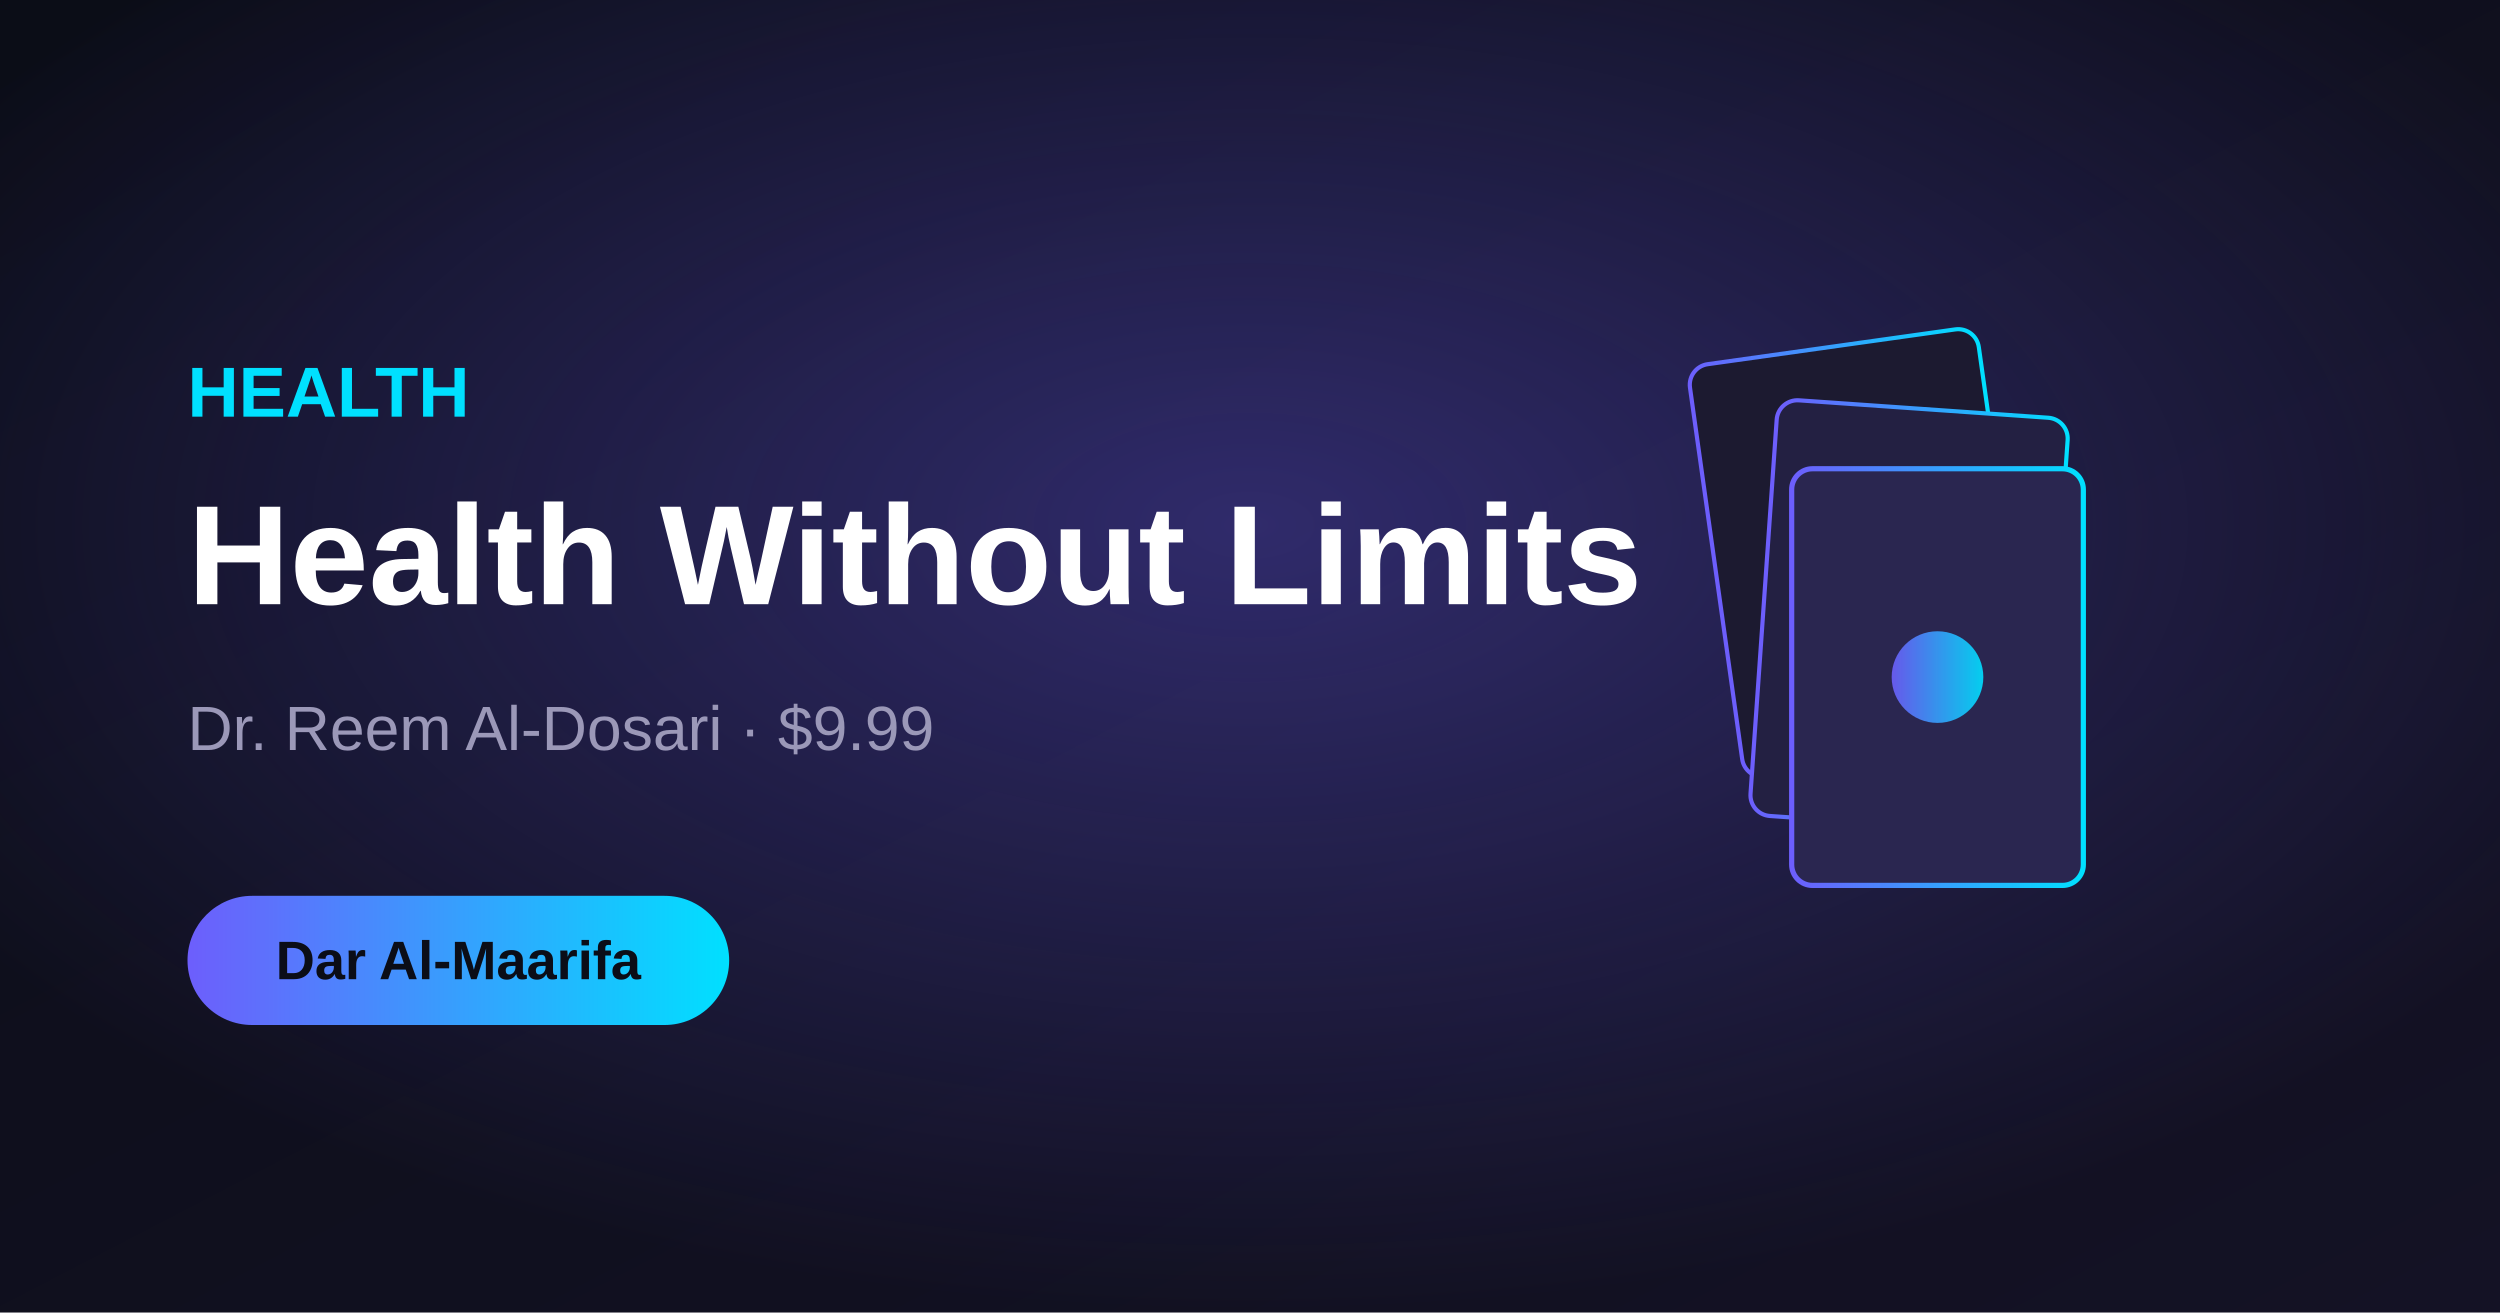
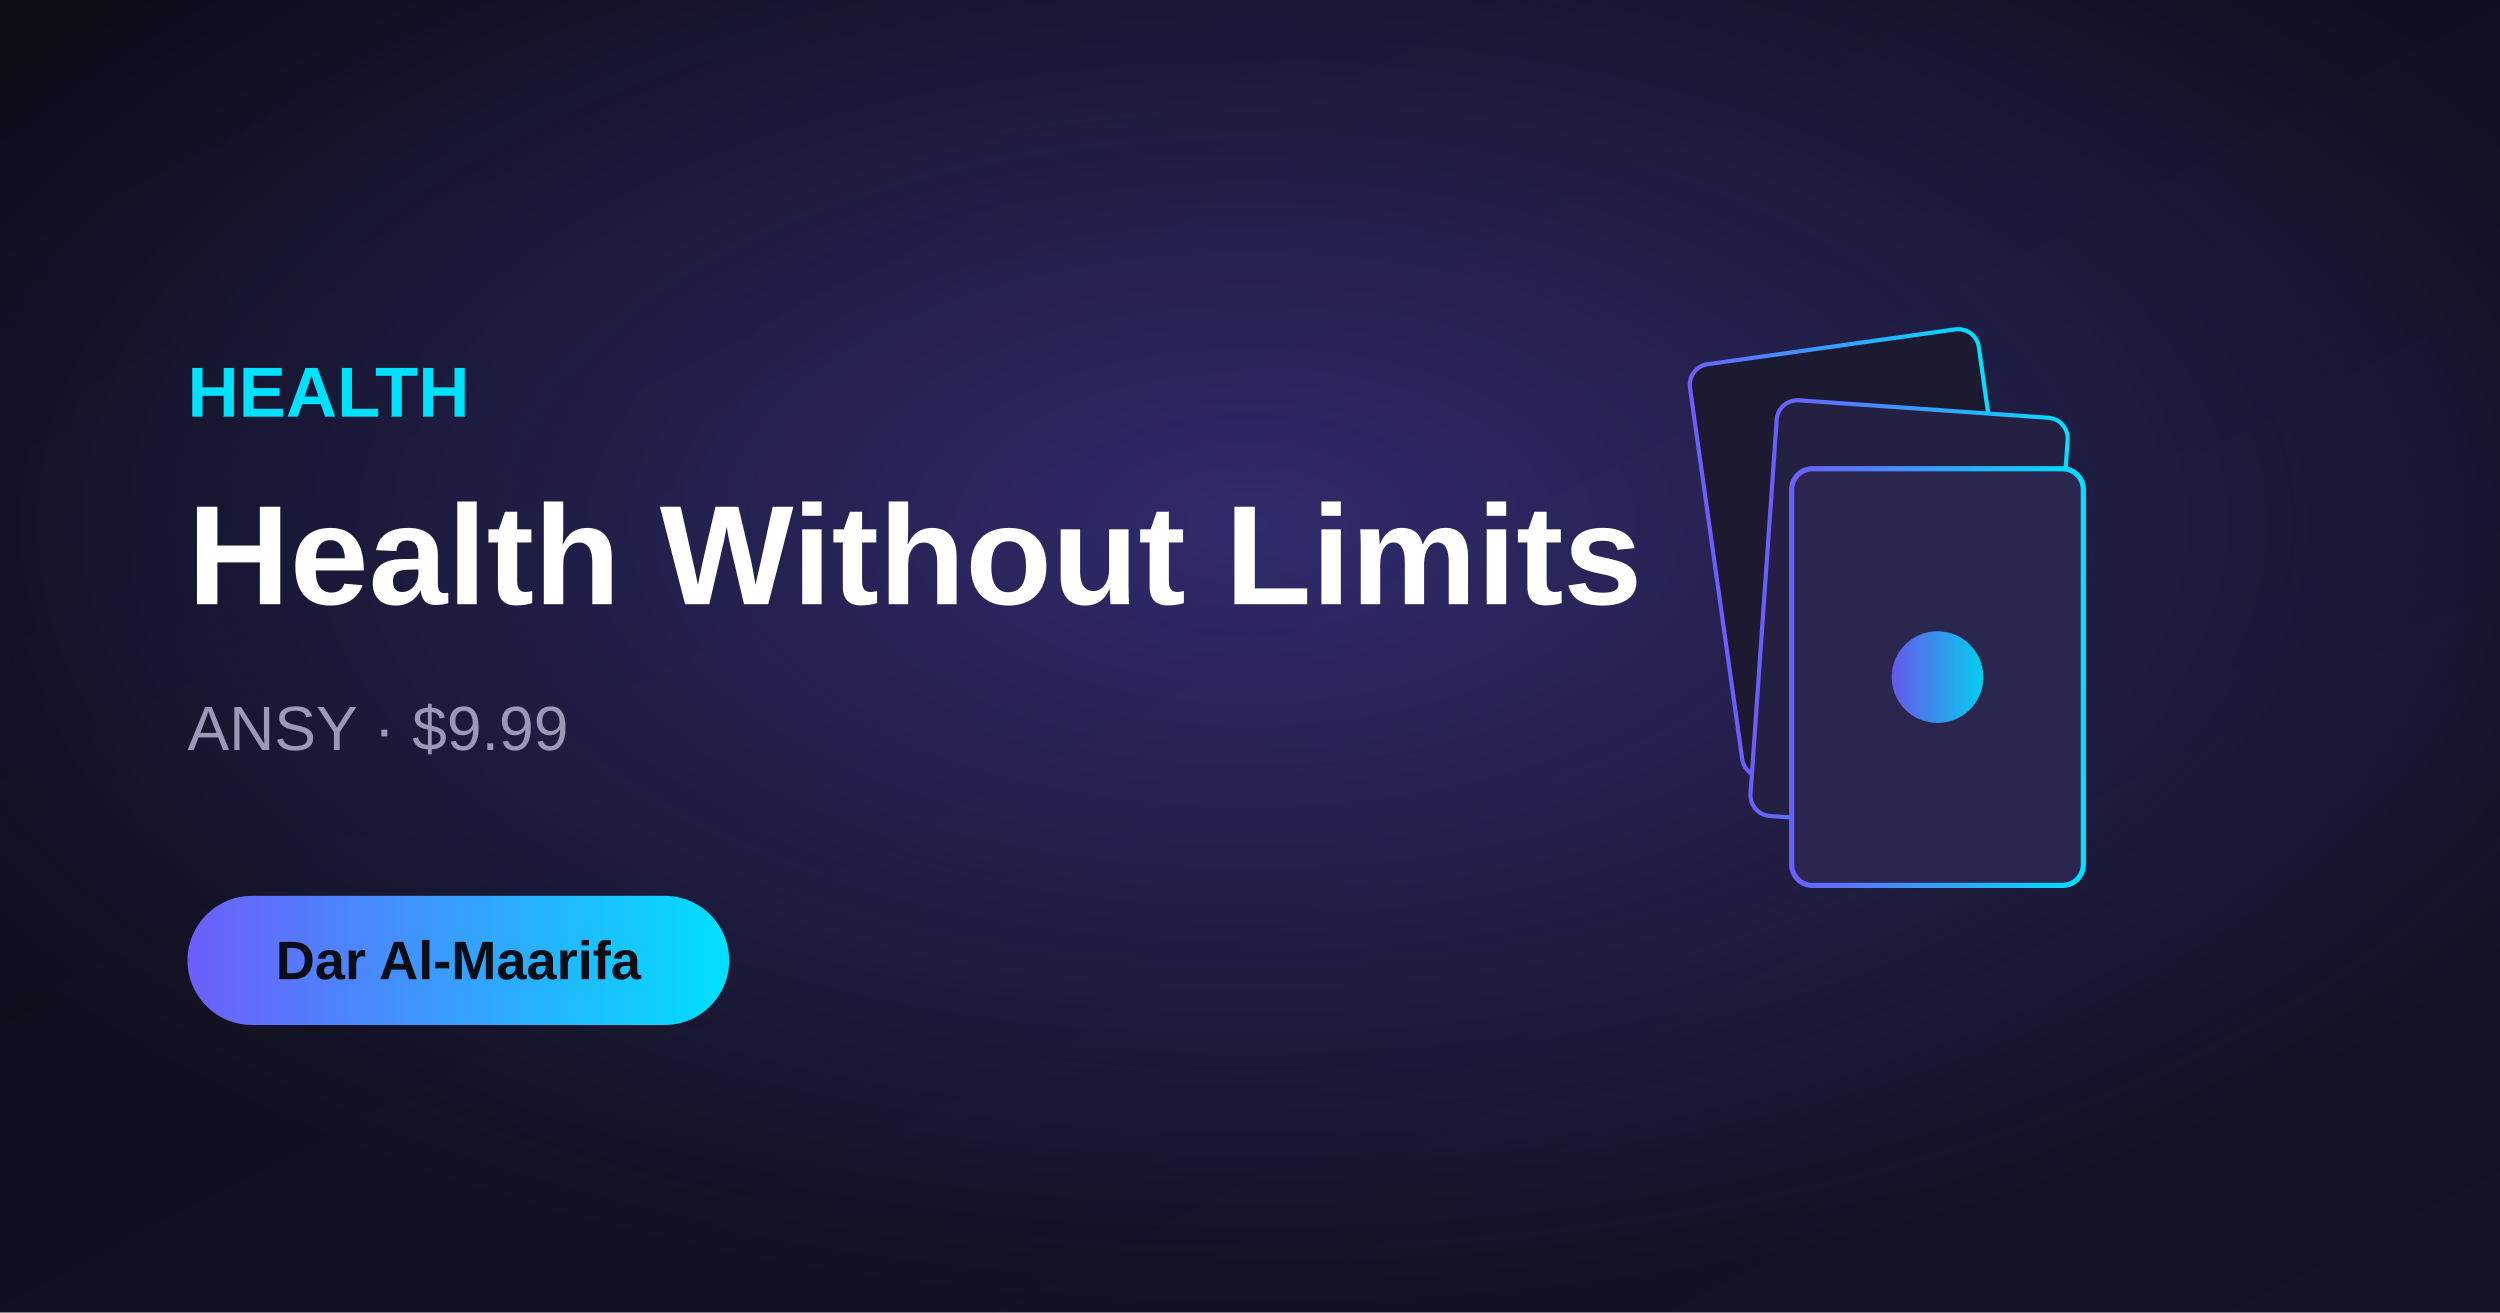
<svg xmlns="http://www.w3.org/2000/svg" width="1200" height="630" viewBox="0 0 1200 630">
  <defs>
    <linearGradient id="bg" x1="0" y1="0" x2="1" y2="1">
      <stop offset="0" stop-color="#0b0d17" />
      <stop offset="1" stop-color="#141225" />
    </linearGradient>
    <radialGradient id="glow" cx="0.5" cy="0.4" r="0.6">
      <stop offset="0" stop-color="#6d5efc" stop-opacity="0.35" />
      <stop offset="1" stop-color="#6d5efc" stop-opacity="0" />
    </radialGradient>
    <linearGradient id="accent" x1="0" y1="0" x2="1" y2="0">
      <stop offset="0" stop-color="#6d5efc" />
      <stop offset="1" stop-color="#00e0ff" />
    </linearGradient>
  </defs>
  <rect width="1200" height="630" fill="url(#bg)" />
  <rect width="1200" height="630" fill="url(#glow)" />
  <g transform="translate(900 315)">
    <rect x="-70" y="-150" width="140" height="200" rx="10" fill="#1c1a30" stroke="url(#accent)" stroke-width="2" transform="rotate(-8)" />
    <rect x="-55" y="-120" width="140" height="200" rx="10" fill="#232042" stroke="url(#accent)" stroke-width="2" transform="rotate(4)" />
    <rect x="-40" y="-90" width="140" height="200" rx="10" fill="#2a2650" stroke="url(#accent)" stroke-width="2.5" />
    <circle cx="30" cy="10" r="22" fill="url(#accent)" opacity="0.9" />
  </g>
  <text x="90" y="200" font-family="Segoe UI, Tahoma, Arial, sans-serif" font-size="34" font-weight="700" fill="#00e0ff">HEALTH</text>
  <text x="90" y="290" font-family="Segoe UI, Tahoma, Arial, sans-serif" font-size="68" font-weight="800" fill="#ffffff">Health Without Limits</text>
-   <text x="90" y="360" font-family="Segoe UI, Tahoma, Arial, sans-serif" font-size="30" fill="#9b98b8">Dr. Reem Al-Dosari · $9.99</text>
+   <text x="90" y="360" font-family="Segoe UI, Tahoma, Arial, sans-serif" font-size="30" fill="#9b98b8">ANSY · $9.99</text>
  <rect x="90" y="430" width="260" height="62" rx="31" fill="url(#accent)" />
  <text x="220" y="470" font-family="Segoe UI, Tahoma, Arial, sans-serif" font-size="26" font-weight="700" fill="#0b0d17" text-anchor="middle">Dar Al-Maarifa</text>
</svg>
